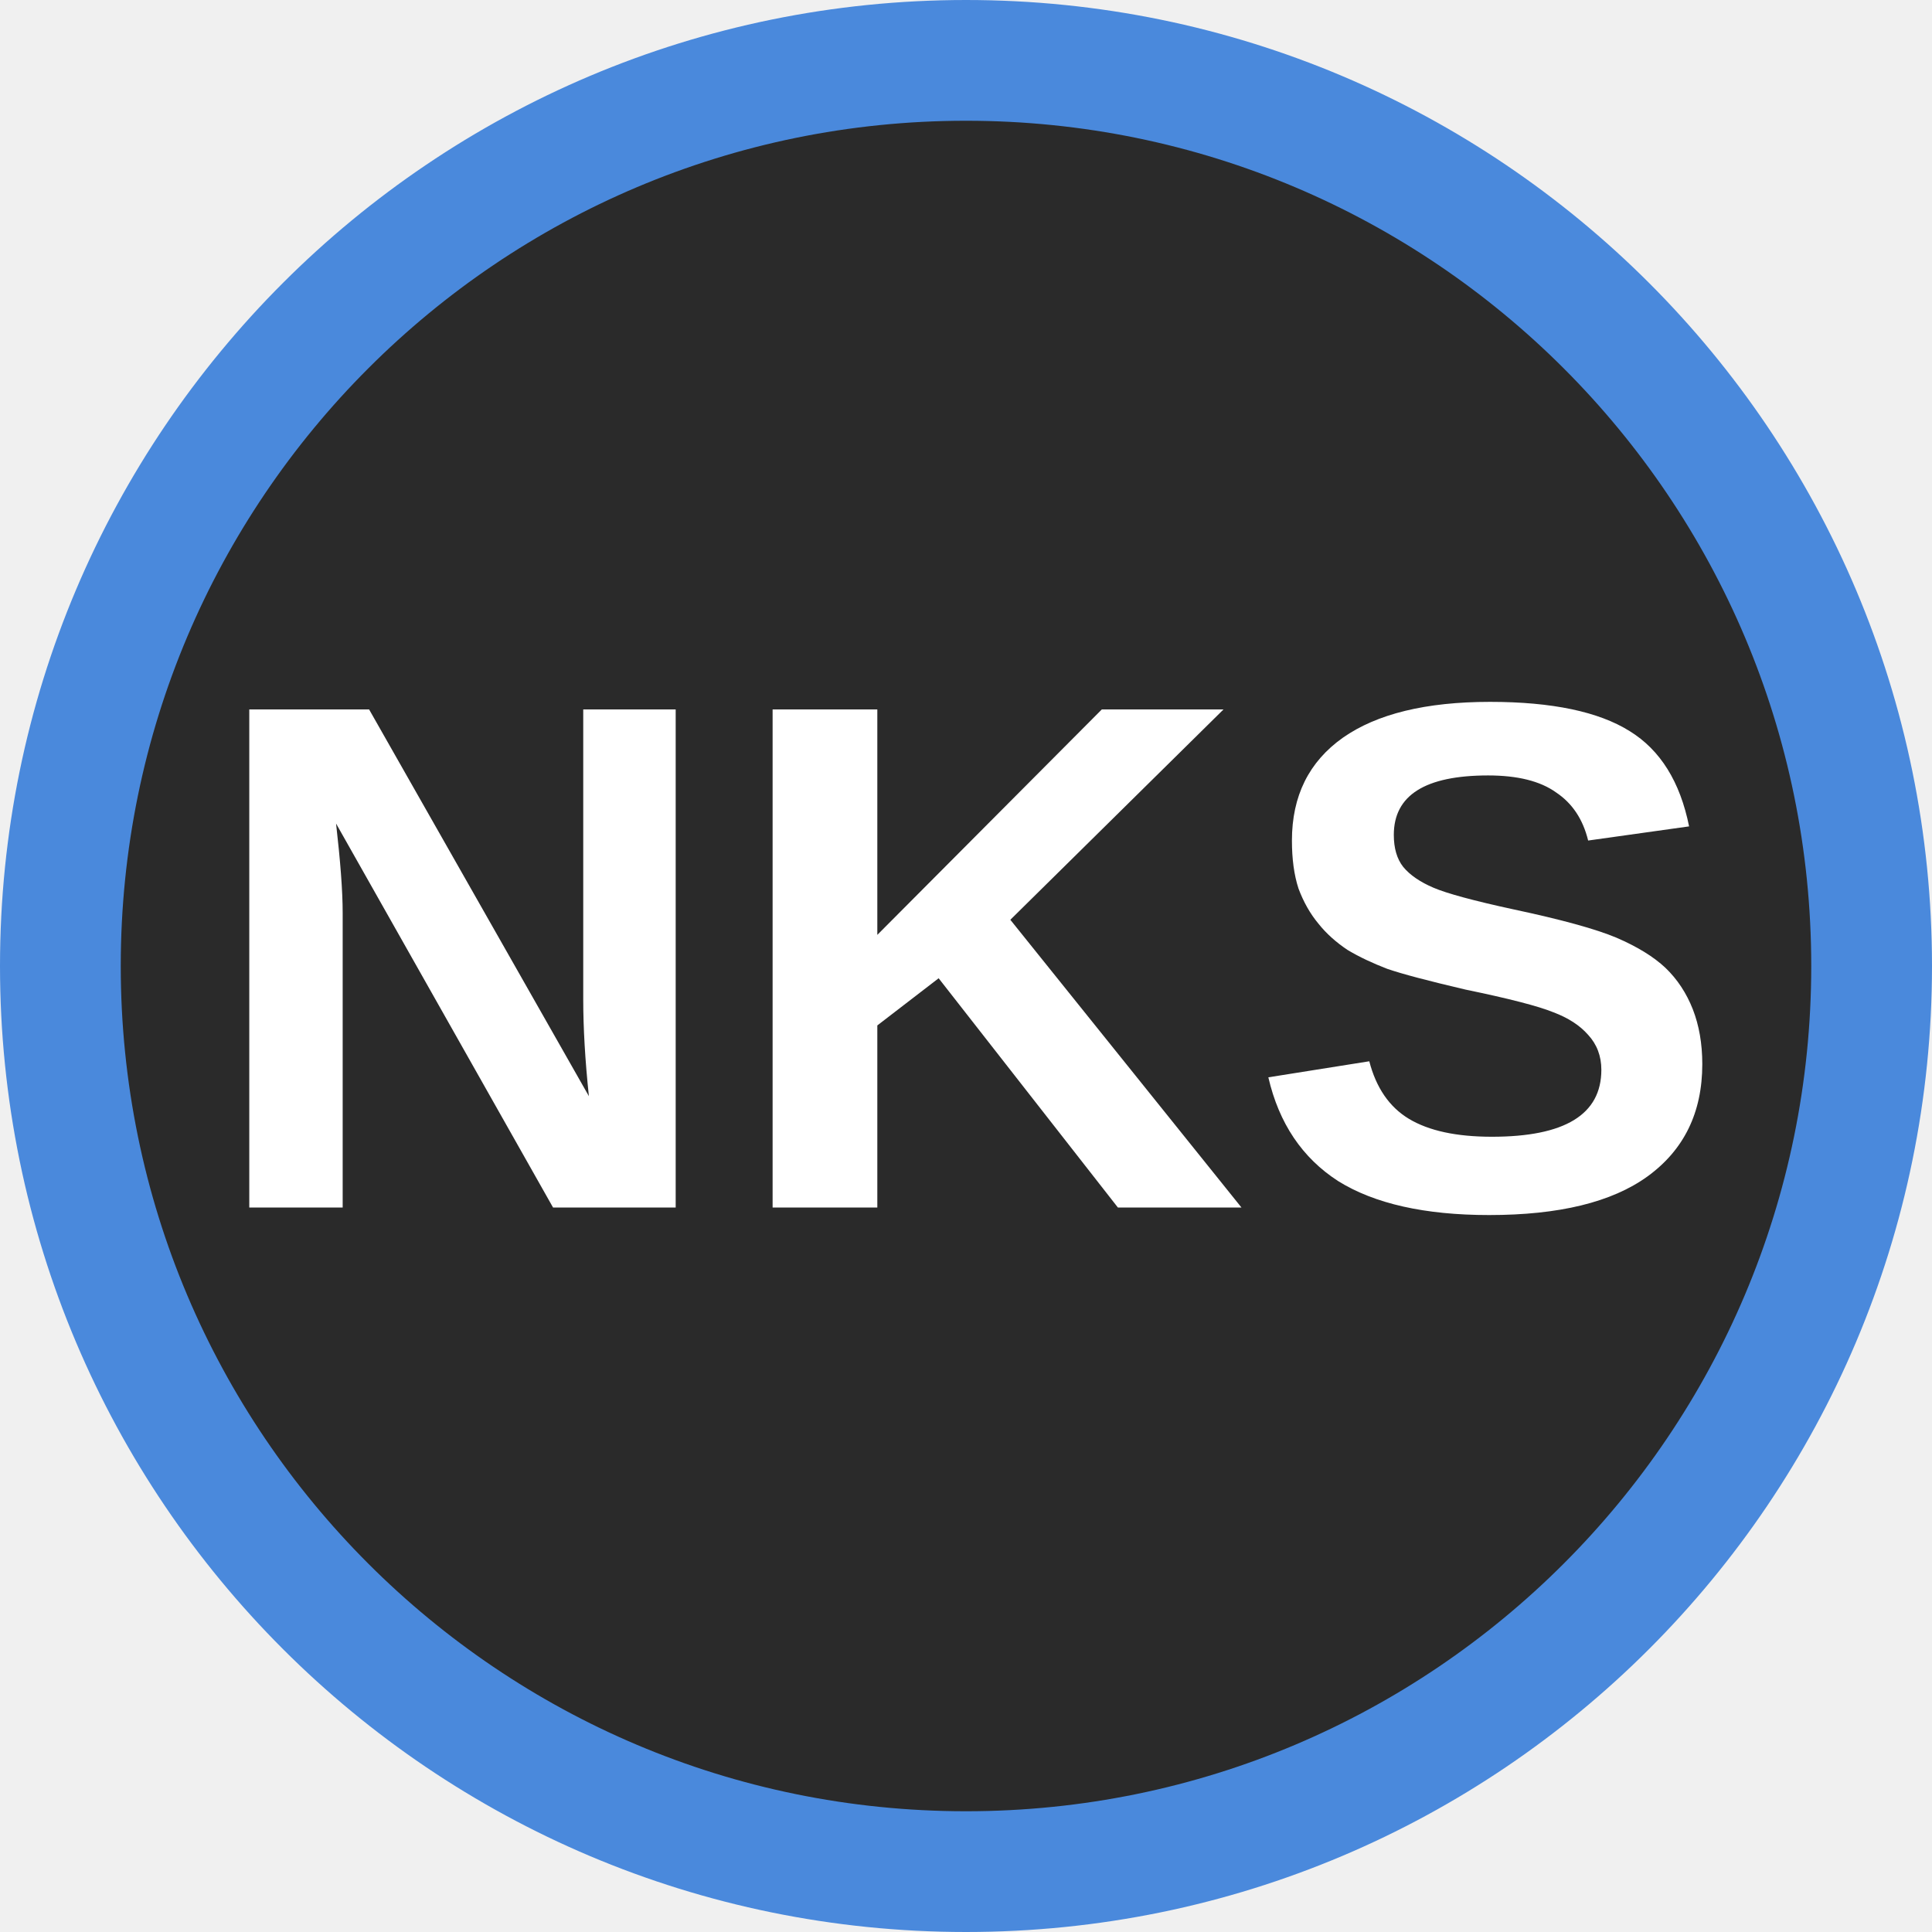
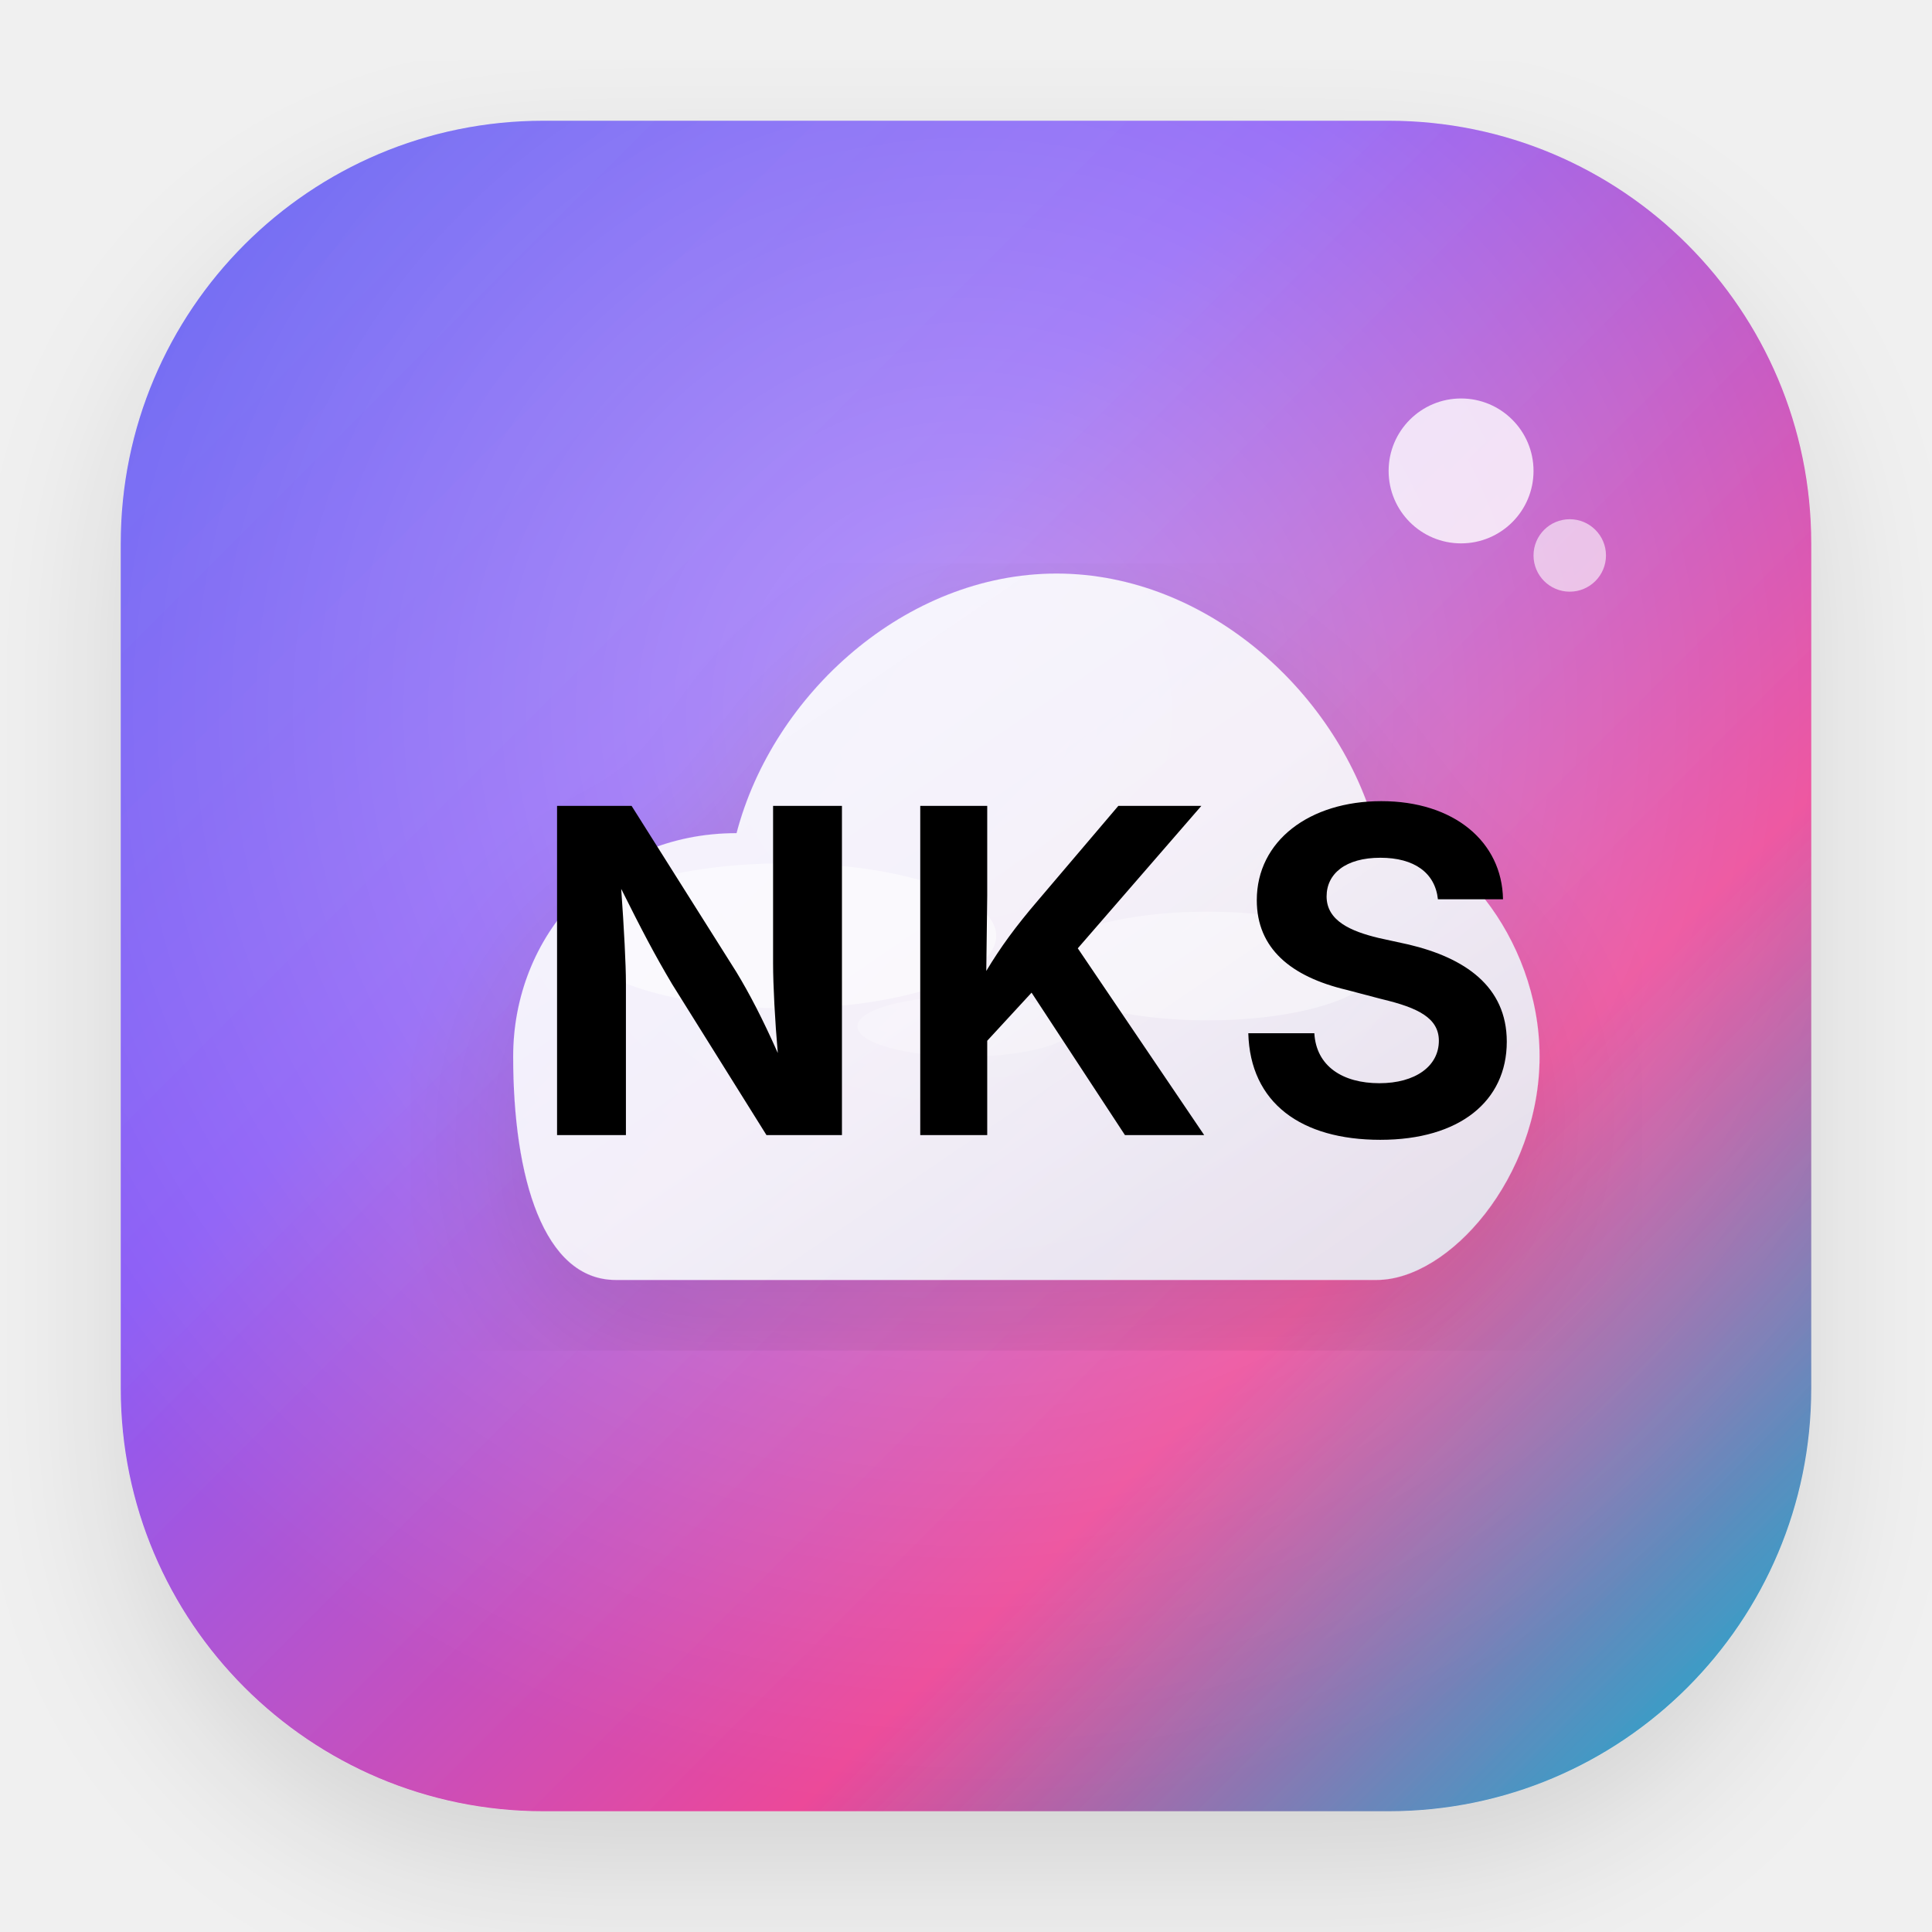
<svg xmlns="http://www.w3.org/2000/svg" width="32" height="32" viewBox="0 0 32 32">
-   <circle cx="16" cy="16" r="15" fill="#2a2a2a" stroke="#4a89dc" stroke-width="2" />
-   <text x="16" y="20" font-family="Arial, sans-serif" font-size="12" font-weight="bold" fill="#ffffff" text-anchor="middle">NKS</text>
+   <defs>
+     <linearGradient id="refinedGradient" x1="0%" y1="0%" x2="100%" y2="100%">
+       <stop offset="0%" style="stop-color:#6366f1" />
+       <stop offset="35%" style="stop-color:#8b5cf6" />
+       <stop offset="70%" style="stop-color:#ec4899" />
+       <stop offset="100%" style="stop-color:#06b6d4" />
+     </linearGradient>
+     <linearGradient id="enhancedCloud" x1="0%" y1="0%" x2="100%" y2="100%">
+       <stop offset="0%" style="stop-color:#ffffff" />
+       <stop offset="50%" style="stop-color:#f8fafc" />
+       <stop offset="100%" style="stop-color:#e2e8f0" />
+     </linearGradient>
+     <radialGradient id="refinedGlow" cx="50%" cy="35%" r="65%">
+       <stop offset="0%" style="stop-color:#ffffff" stop-opacity="0.35" />
+       <stop offset="100%" style="stop-color:#ffffff" stop-opacity="0" />
+     </radialGradient>
+     <filter id="finalShadow">
+       <feGaussianBlur in="SourceAlpha" stdDeviation="1.2" />
+       <feOffset dx="0" dy="1" result="offset" />
+       <feFlood flood-color="#000000" flood-opacity="0.12" />
+       <feComposite in2="offset" operator="in" />
+       <feMerge>
+         <feMergeNode />
+         <feMergeNode in="SourceGraphic" />
+       </feMerge>
+     </filter>
+   </defs>
+   <rect width="28" height="28" x="2" y="2" rx="7" fill="url(#refinedGradient)" filter="url(#finalShadow)" />
+   <rect width="28" height="28" x="2" y="2" rx="7" fill="url(#refinedGlow)" />
+   <path d="M8.5 17.5 C8.5 15.5, 10 13.8, 12.2 13.8 C12.8 11.5, 15 9.5, 17.5 9.5 C20 9.5, 22.2 11.5, 22.8 13.8 C24 13.8, 25.5 15.5, 25.5 17.5 C25.5 19.5, 24 21.2, 22.8 21.2 L10.2 21.2 C9 21.2, 8.5 19.5, 8.5 17.5 Z" fill="url(#enhancedCloud)" opacity="0.92" filter="url(#finalShadow)" />
+   <ellipse cx="13" cy="15.5" rx="3.5" ry="1.2" fill="white" opacity="0.55" />
+   <ellipse cx="20" cy="16" rx="2.8" ry="0.9" fill="white" opacity="0.4" />
+   <ellipse cx="16" cy="17" rx="1.8" ry="0.5" fill="white" opacity="0.25" />
+   <text x="17" y="18.8" font-family="'SF Pro Display', -apple-system, system-ui, sans-serif" font-size="7.5" font-weight="700" fill="#000000" text-anchor="middle" letter-spacing="0.3px">NKS</text>
+   <circle cx="24.2" cy="7.8" r="1.2" fill="white" opacity="0.8" />
+   <circle cx="26" cy="9.2" r="0.6" fill="white" opacity="0.6" />
</svg>
